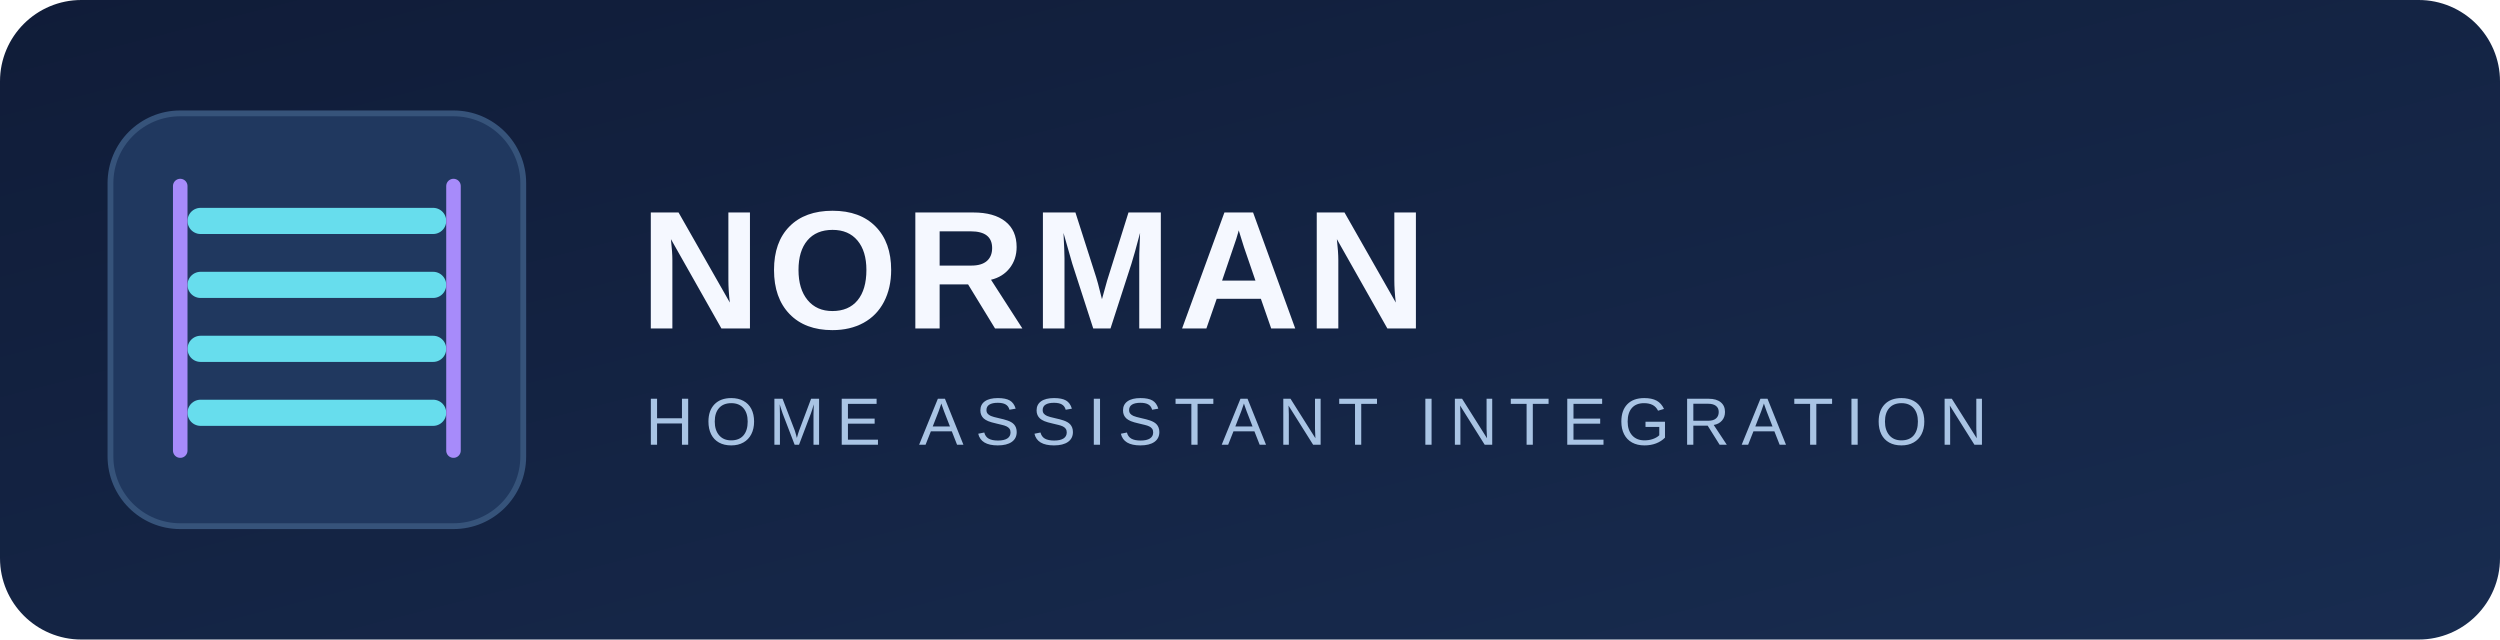
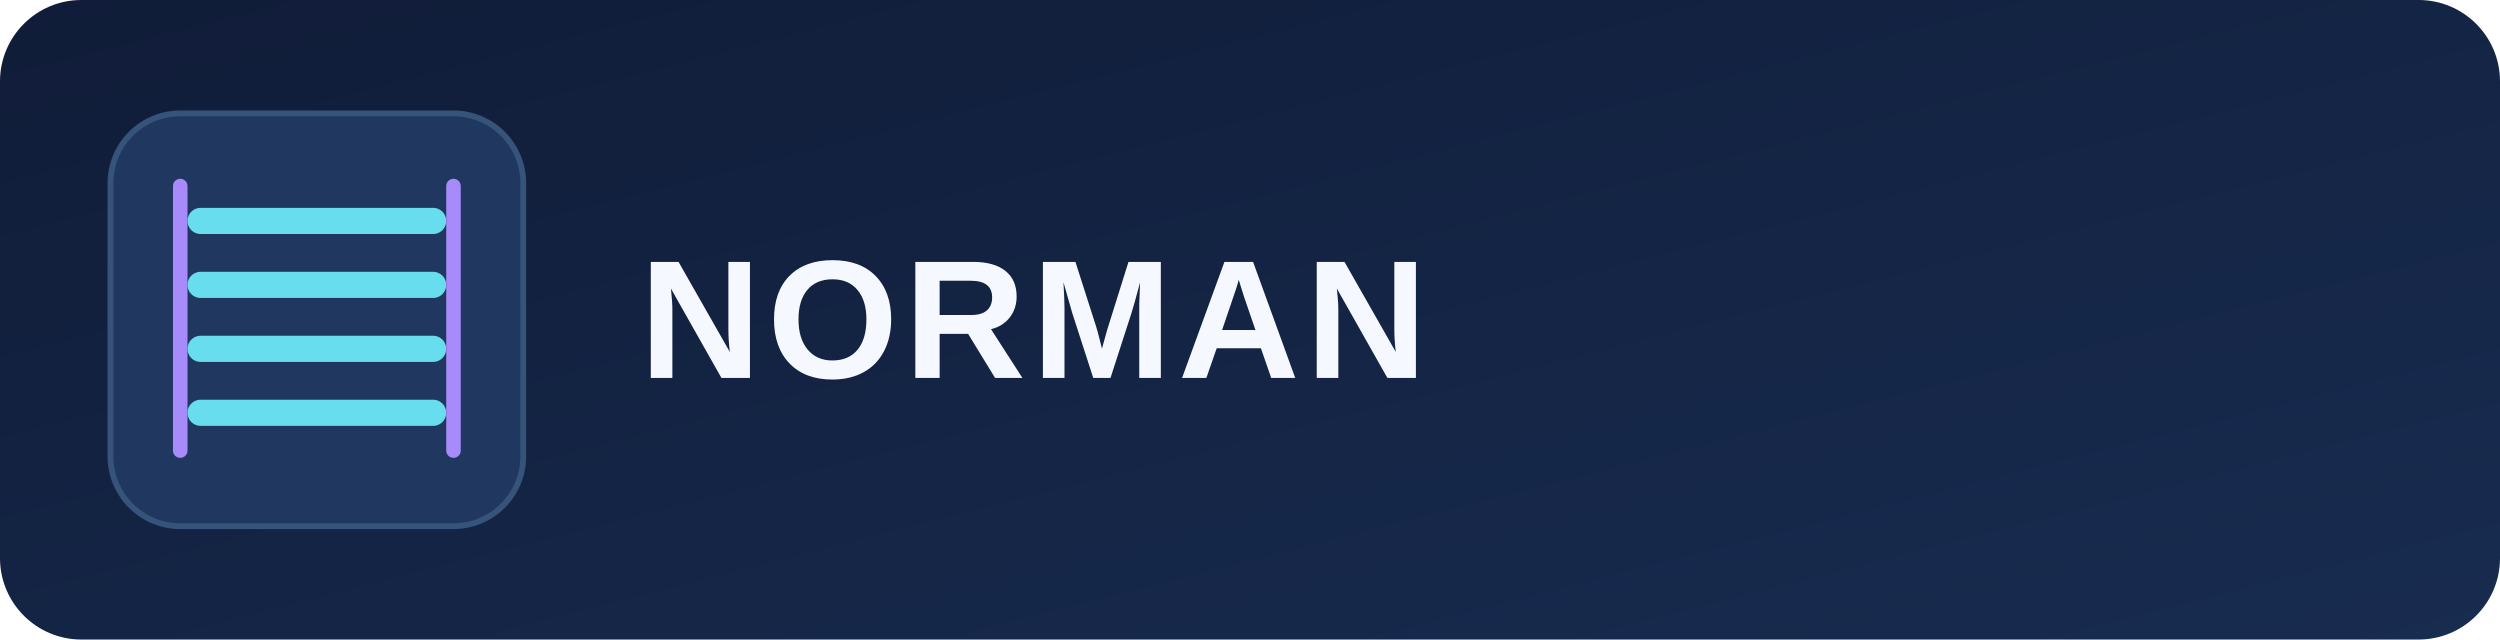
<svg xmlns="http://www.w3.org/2000/svg" viewBox="0 0 860 220" role="img" aria-labelledby="title desc">
  <defs>
    <linearGradient id="background" x2="1" y2="1">
      <stop stop-color="#101c38" />
      <stop offset="1" stop-color="#182c50" />
    </linearGradient>
  </defs>
  <rect width="860" height="220" rx="28" fill="url(#background)" />
  <rect x="38" y="39" width="142" height="142" rx="24" fill="#20385f" stroke="#36537a" stroke-width="2" />
  <path d="M69 76h80M69 98h80M69 120h80M69 142h80" stroke="#67dded" stroke-width="9" stroke-linecap="round" />
  <path d="M62 64v91M156 64v91" stroke="#a78bfa" stroke-width="5" stroke-linecap="round" />
-   <text x="220" y="113" fill="#f5f8ff" font-family="Arial, Helvetica, sans-serif" font-size="58" font-weight="700" letter-spacing="2">NORMAN</text>
-   <text x="222" y="153" fill="#a9c4e4" font-family="Arial, Helvetica, sans-serif" font-size="23" letter-spacing="4">HOME ASSISTANT INTEGRATION</text>
+   <text x="220" y="130" fill="#f5f8ff" font-family="Arial, Helvetica, sans-serif" font-size="58" font-weight="700" letter-spacing="2">NORMAN</text>
</svg>
